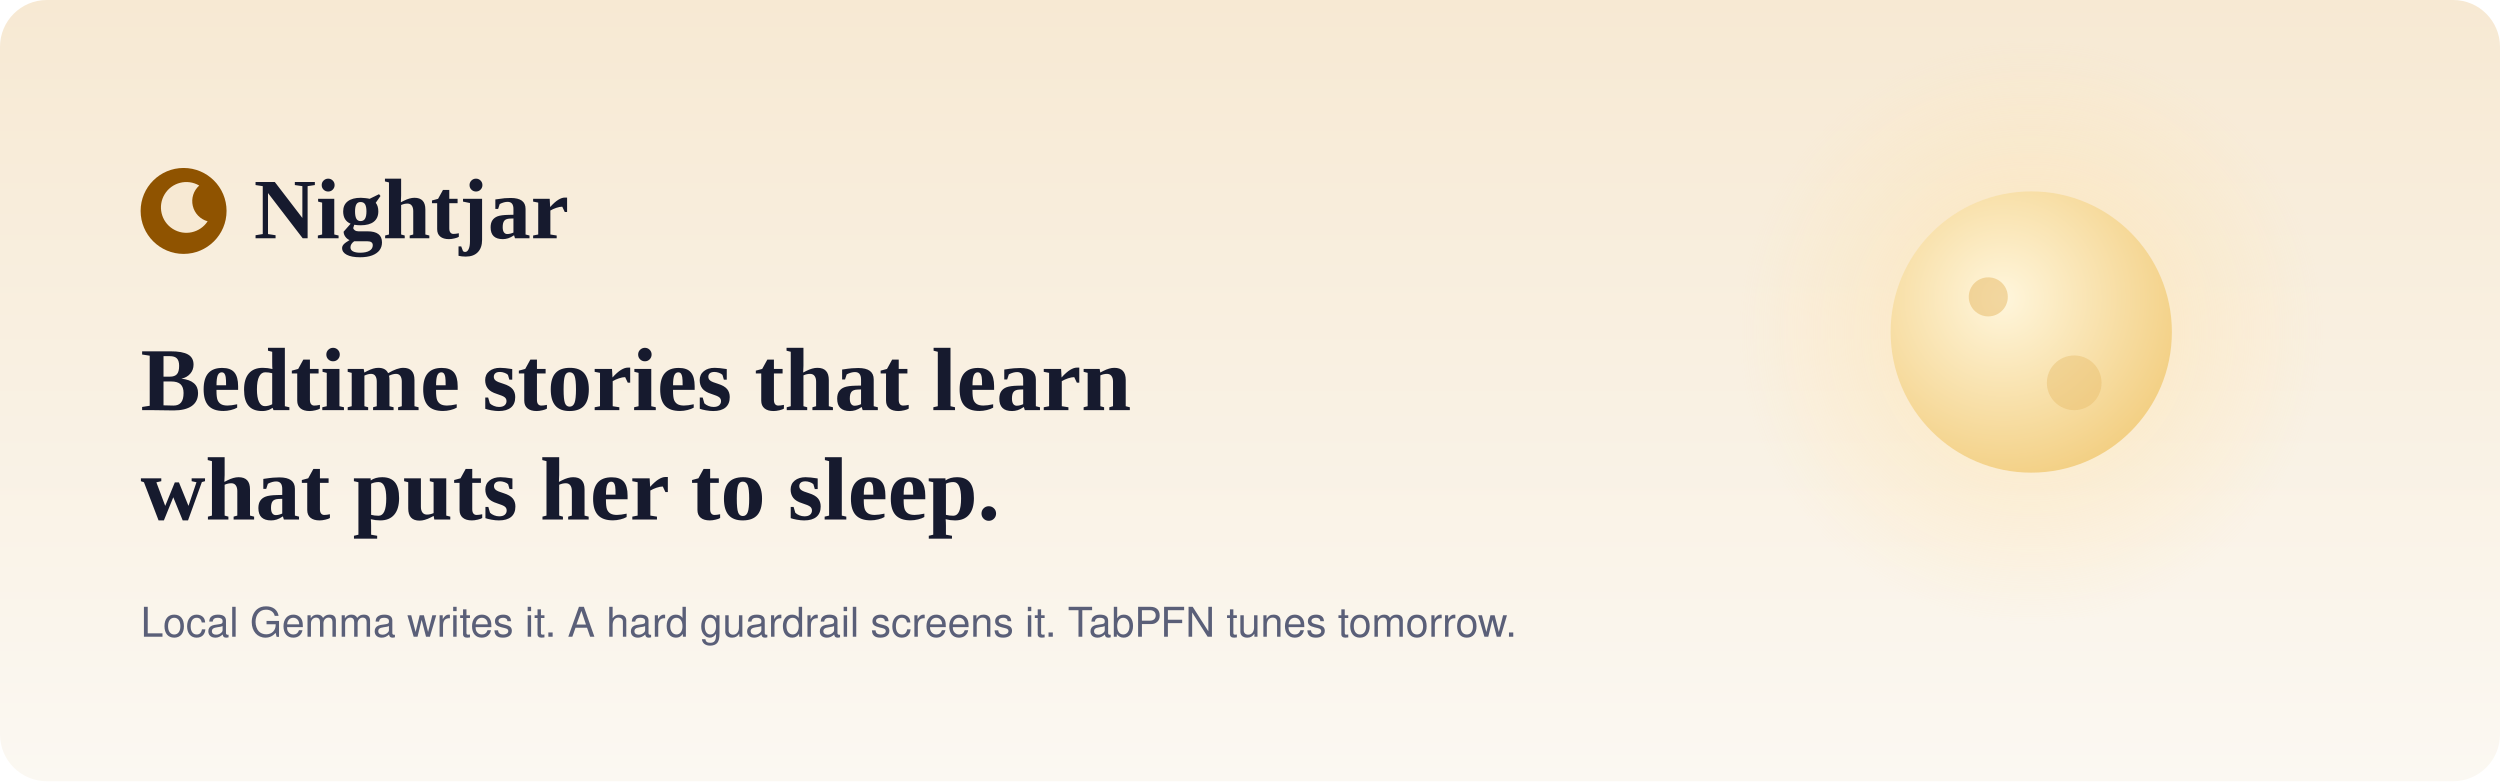
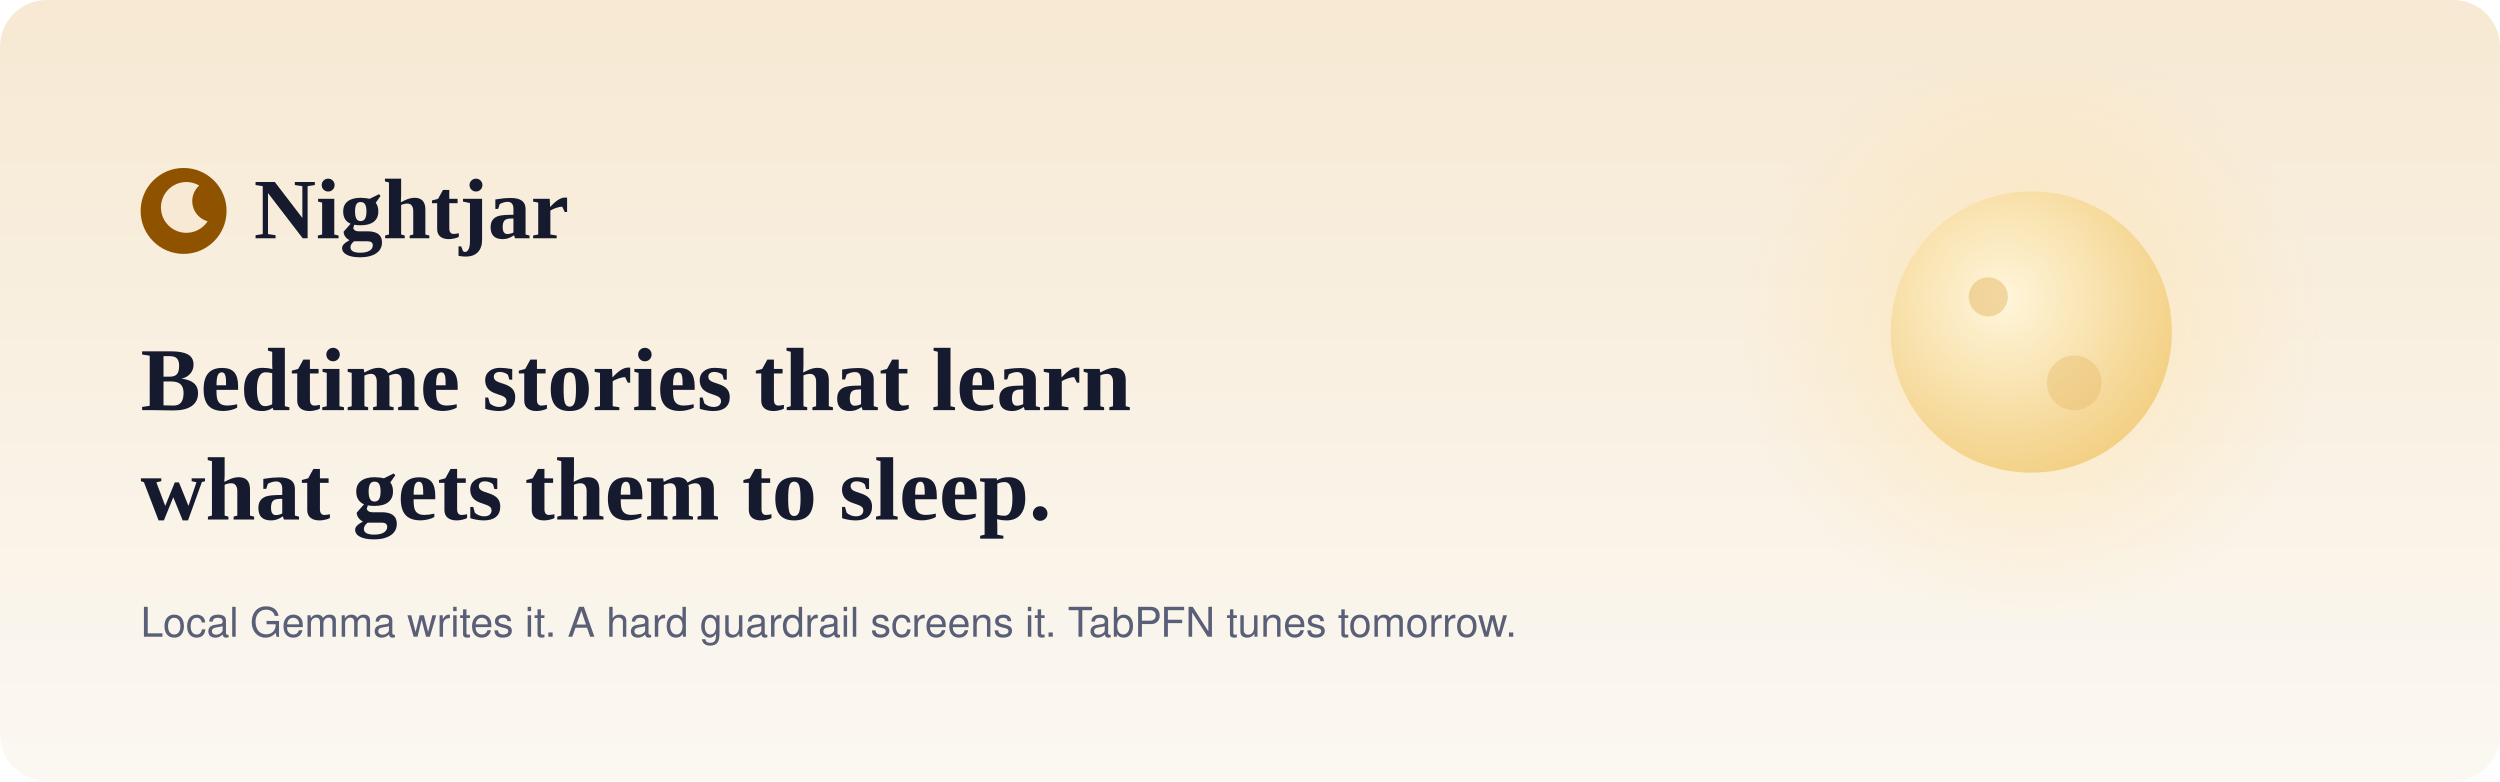
<svg xmlns="http://www.w3.org/2000/svg" width="1280" height="400" viewBox="0 0 1280 400">
  <defs>
    <linearGradient id="g" x1="0" y1="0" x2="0" y2="1">
      <stop offset="0" stop-color="#f7e9d3" />
      <stop offset="1" stop-color="#fbf8f2" />
    </linearGradient>
    <radialGradient id="m" cx=".4" cy=".38" r=".7">
      <stop offset="0" stop-color="#fff6dc" />
      <stop offset="1" stop-color="#f2cd7e" />
    </radialGradient>
    <radialGradient id="h" cx=".5" cy=".5" r=".5">
      <stop offset="0" stop-color="#ffdf9e" stop-opacity=".55" />
      <stop offset="1" stop-color="#ffdf9e" stop-opacity="0" />
    </radialGradient>
  </defs>
  <rect width="1280" height="400" rx="24" fill="url(#g)" />
  <circle cx="1040" cy="170" r="150" fill="url(#h)" />
  <circle cx="1040" cy="170" r="72" fill="url(#m)" />
  <circle cx="1018" cy="152" r="10" fill="#e6b863" opacity=".5" />
  <circle cx="1062" cy="196" r="14" fill="#e6b863" opacity=".4" />
  <g transform="translate(72 86)">
    <circle cx="22" cy="22" r="22" fill="#8f5300" />
    <path d="M30 9a13 13 0 1 0 4.3 18.3A10.7 10.7 0 0 1 30 9z" fill="#f7e9d3" />
  </g>
  <text x="130" y="122" font-family="Georgia, 'Times New Roman', serif" font-size="44" font-weight="700" fill="#161a2e">Nightjar</text>
  <text x="72" y="210" font-family="Georgia, 'Times New Roman', serif" font-size="46" font-weight="700" fill="#161a2e">Bedtime stories that learn</text>
-   <text x="72" y="266" font-family="Georgia, 'Times New Roman', serif" font-size="46" font-weight="700" fill="#161a2e">what puts her to sleep.</text>
+   <text x="72" y="266" font-family="Georgia, 'Times New Roman', serif" font-size="46" font-weight="700" fill="#161a2e">what gets them to sleep.</text>
  <text x="72" y="326" font-family="-apple-system, 'Segoe UI', Helvetica, Arial, sans-serif" font-size="21" fill="#5a5f78">Local Gemma writes it. A hard guardrail screens it. TabPFN tunes tomorrow.</text>
</svg>
